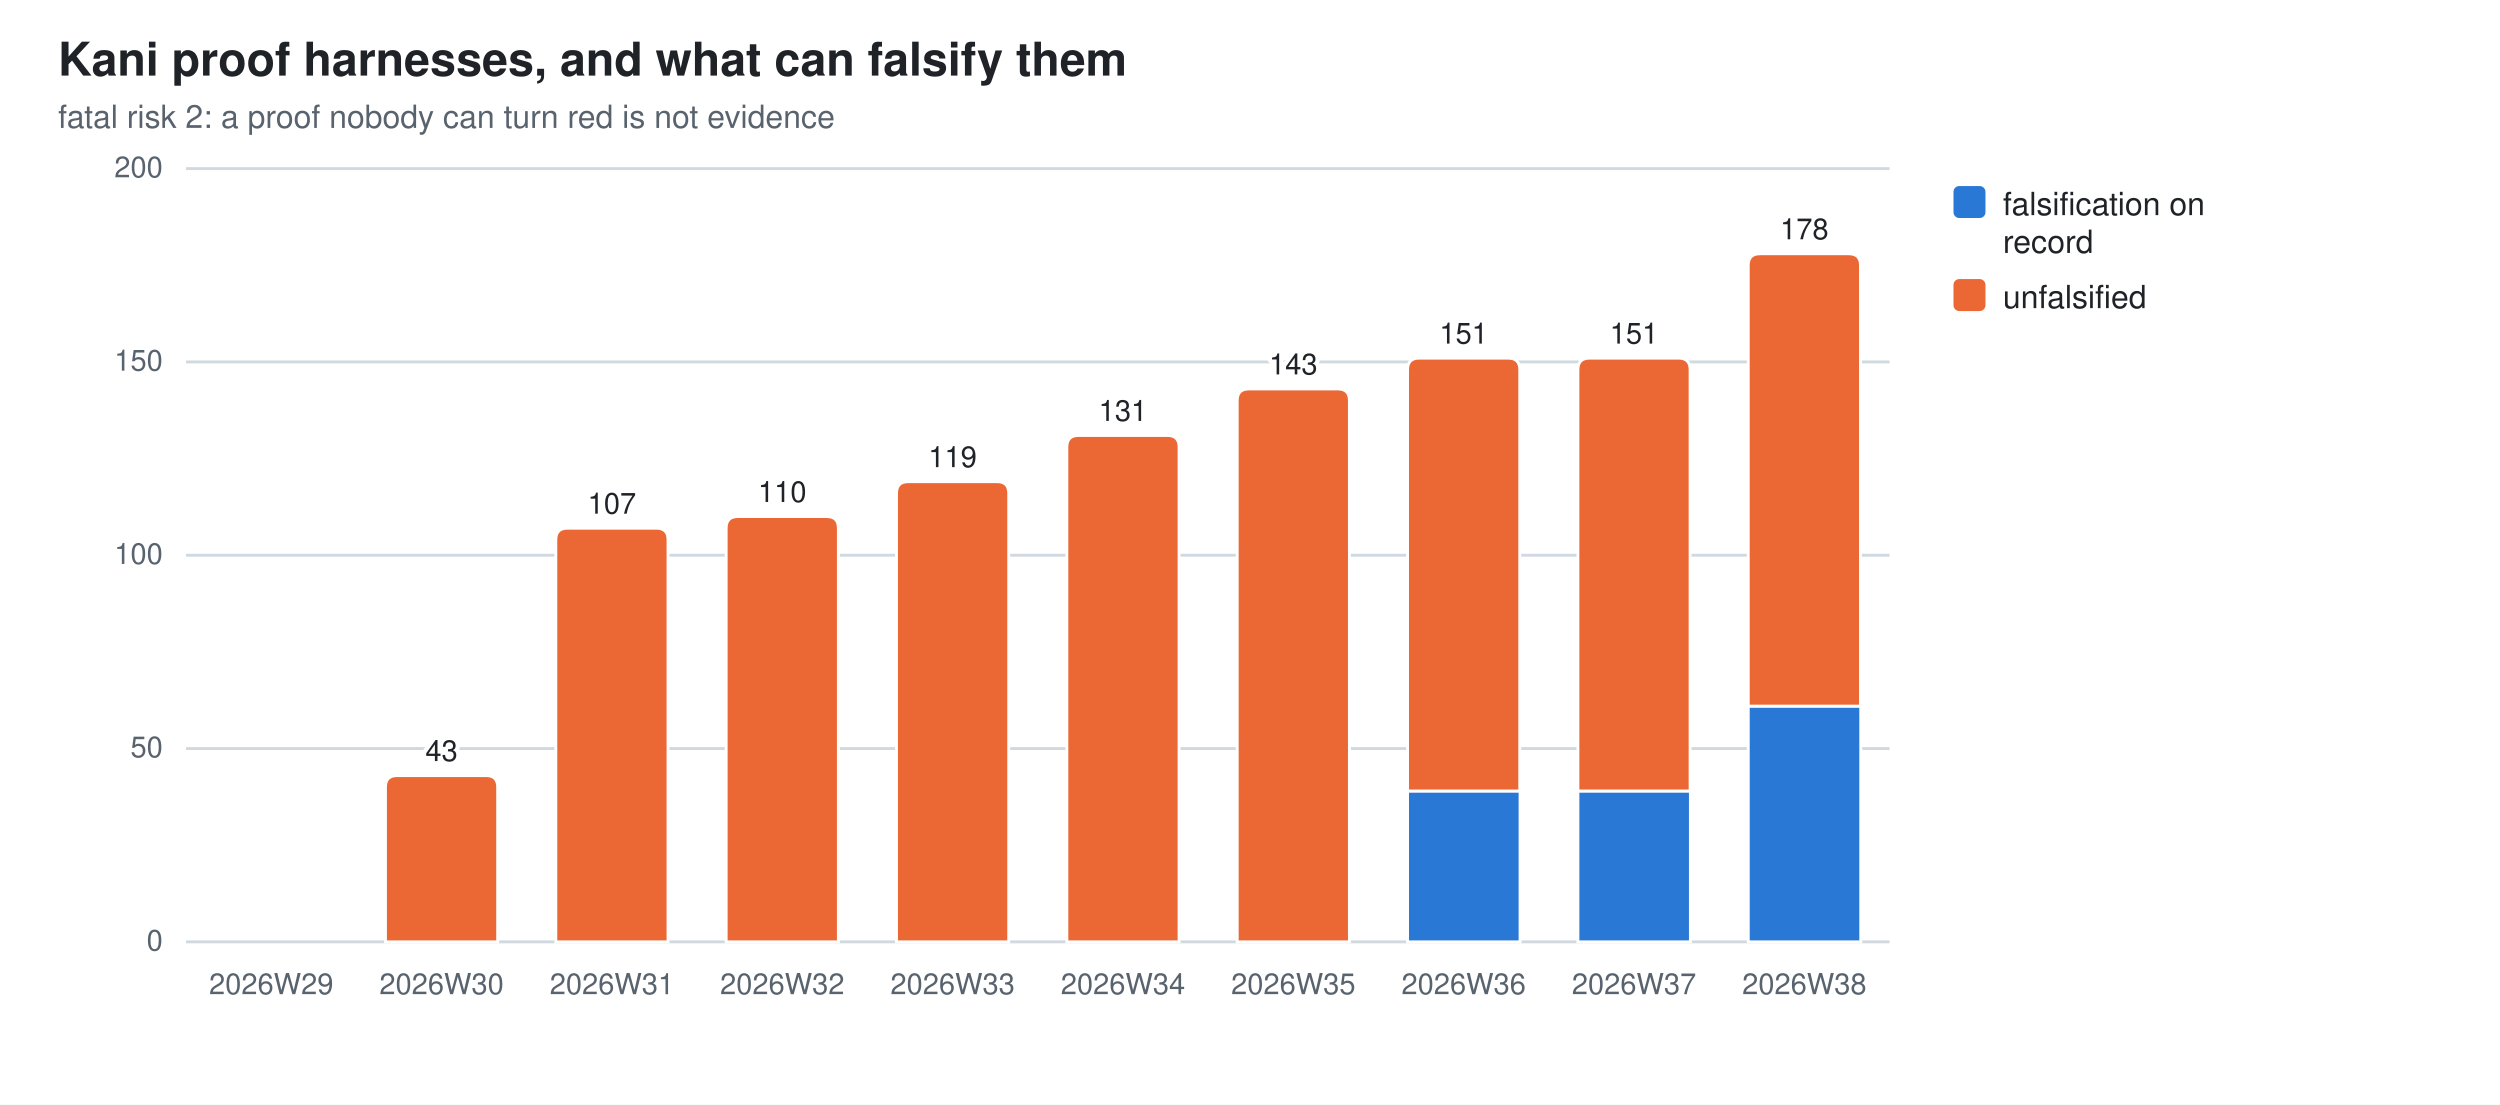
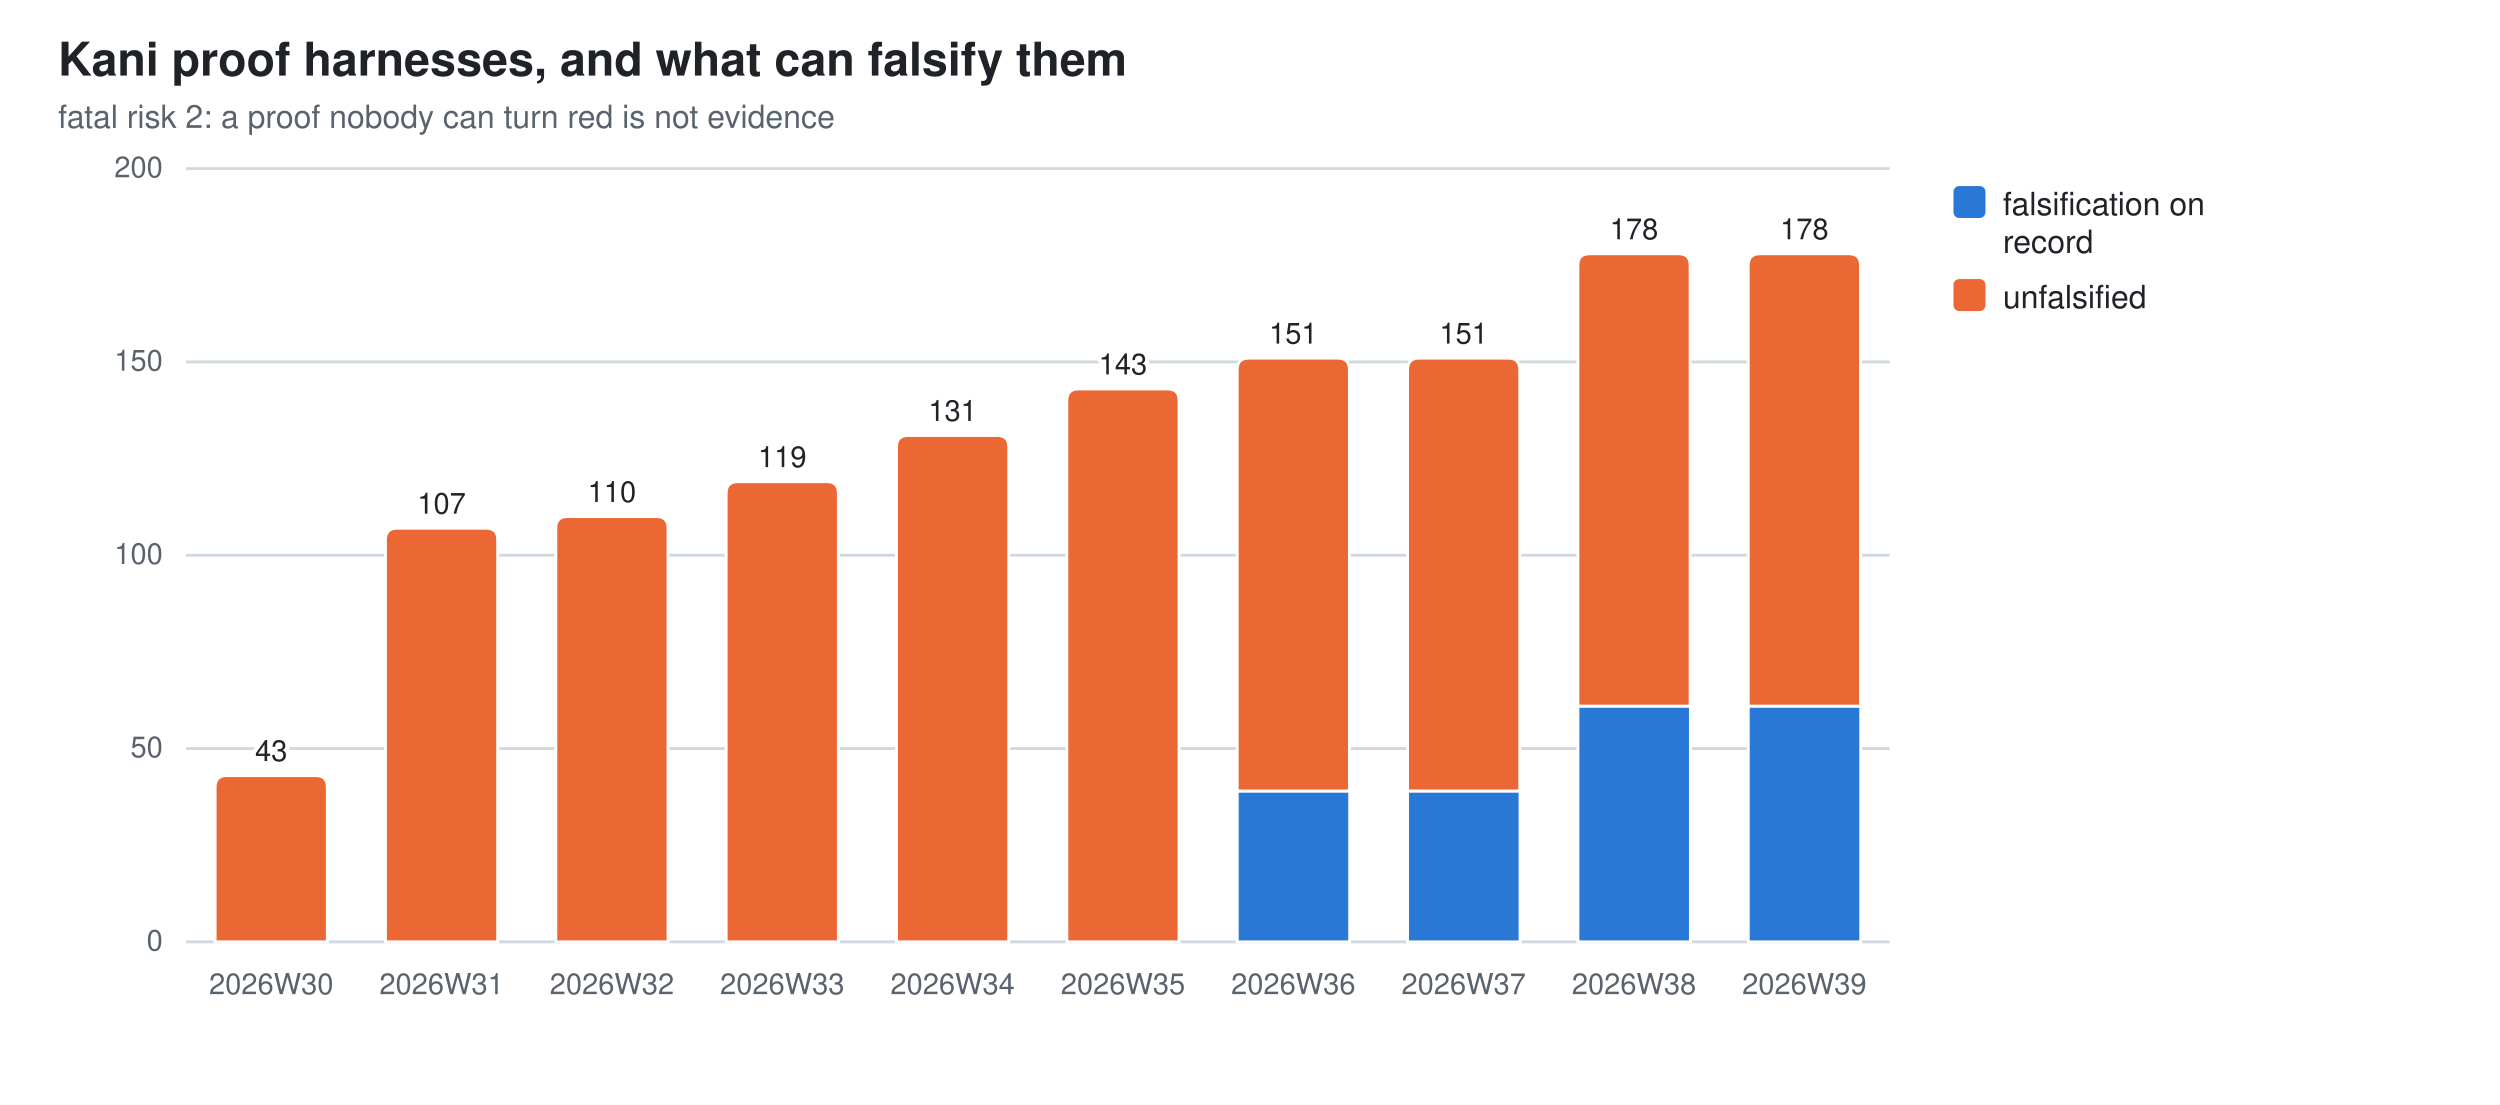
<svg xmlns="http://www.w3.org/2000/svg" width="860" height="380" viewBox="0 0 860 380" role="img" aria-label="Kani proof harnesses, and what can falsify them">
  <style>
  .bg{fill:#ffffff} .fg{fill:#1f2328} .mut{fill:#59636e} .grid{stroke:#d1d9e0}
  .seg{stroke:#ffffff;stroke-width:1}
  .val{paint-order:stroke;stroke:#ffffff;stroke-width:3px;stroke-linejoin:round}
  .s0{fill:#2a78d6}  .s1{fill:#eb6834}  .s2{fill:#1baf7a}  .s3{fill:#eda100}  .s4{fill:#e87ba4}  .s5{fill:#008300}  .s6{fill:#4a3aa7}  .s7{fill:#e34948}
  @media (prefers-color-scheme: dark){
    .bg{fill:#0d1117} .fg{fill:#e6edf3} .mut{fill:#9198a1} .grid{stroke:#30363d}
    .seg{stroke:#0d1117} .val{stroke:#0d1117} .s0{fill:#3987e5} .s1{fill:#d95926} .s2{fill:#199e70} .s3{fill:#c98500} .s4{fill:#d55181} .s5{fill:#008300} .s6{fill:#9085e9} .s7{fill:#e66767}}
  text{font-family:-apple-system,BlinkMacSystemFont,"Segoe UI",Helvetica,Arial,sans-serif}
</style>
  <rect class="bg" width="860" height="380" />
  <text class="fg" x="20" y="26" font-size="16" font-weight="600">Kani proof harnesses, and what can falsify them</text>
  <text class="mut" x="20" y="44" font-size="11">fatal risk 2: a proof nobody can turn red is not evidence</text>
  <line class="grid" x1="64" y1="324.0" x2="650.0" y2="324.0" stroke-width="1" />
  <text class="mut" x="56" y="327.0" font-size="10" text-anchor="end">0</text>
  <line class="grid" x1="64" y1="257.5" x2="650.0" y2="257.5" stroke-width="1" />
  <text class="mut" x="56" y="260.5" font-size="10" text-anchor="end">50</text>
  <line class="grid" x1="64" y1="191.0" x2="650.0" y2="191.0" stroke-width="1" />
  <text class="mut" x="56" y="194.0" font-size="10" text-anchor="end">100</text>
  <line class="grid" x1="64" y1="124.5" x2="650.0" y2="124.5" stroke-width="1" />
  <text class="mut" x="56" y="127.5" font-size="10" text-anchor="end">150</text>
  <line class="grid" x1="64" y1="58.0" x2="650.0" y2="58.0" stroke-width="1" />
  <text class="mut" x="56" y="61.0" font-size="10" text-anchor="end">200</text>
-   <text class="mut" x="93.3" y="342" font-size="10" text-anchor="middle">2026W29</text>
-   <path class="seg s1" d="M132.6,324.0 V270.8 Q132.6,266.8 136.6,266.8 H167.2 Q171.2,266.8 171.2,270.8 V324.0 Z" />
-   <text class="mut" x="151.9" y="342" font-size="10" text-anchor="middle">2026W30</text>
-   <text class="fg val" x="151.9" y="261.8" font-size="10" text-anchor="middle">43</text>
-   <path class="seg s1" d="M191.2,324.0 V185.7 Q191.2,181.7 195.2,181.7 H225.8 Q229.8,181.7 229.8,185.7 V324.0 Z" />
-   <text class="mut" x="210.5" y="342" font-size="10" text-anchor="middle">2026W31</text>
-   <text class="fg val" x="210.5" y="176.7" font-size="10" text-anchor="middle">107</text>
-   <path class="seg s1" d="M249.8,324.0 V181.7 Q249.8,177.7 253.8,177.7 H284.4 Q288.4,177.7 288.4,181.7 V324.0 Z" />
-   <text class="mut" x="269.1" y="342" font-size="10" text-anchor="middle">2026W32</text>
-   <text class="fg val" x="269.1" y="172.7" font-size="10" text-anchor="middle">110</text>
-   <path class="seg s1" d="M308.4,324.0 V169.7 Q308.4,165.7 312.4,165.7 H343.0 Q347.0,165.7 347.0,169.7 V324.0 Z" />
-   <text class="mut" x="327.7" y="342" font-size="10" text-anchor="middle">2026W33</text>
-   <text class="fg val" x="327.7" y="160.7" font-size="10" text-anchor="middle">119</text>
-   <path class="seg s1" d="M367.0,324.0 V153.8 Q367.0,149.8 371.0,149.8 H401.6 Q405.6,149.8 405.6,153.8 V324.0 Z" />
-   <text class="mut" x="386.3" y="342" font-size="10" text-anchor="middle">2026W34</text>
-   <text class="fg val" x="386.3" y="144.8" font-size="10" text-anchor="middle">131</text>
-   <path class="seg s1" d="M425.6,324.0 V137.8 Q425.6,133.8 429.6,133.8 H460.2 Q464.2,133.8 464.2,137.8 V324.0 Z" />
-   <text class="mut" x="444.9" y="342" font-size="10" text-anchor="middle">2026W35</text>
-   <text class="fg val" x="444.9" y="128.8" font-size="10" text-anchor="middle">143</text>
+   <path class="seg s1" d="M74.0,324.0 V270.8 Q74.0,266.8 78.0,266.8 H108.6 Q112.6,266.8 112.6,270.8 V324.0 Z" />
+   <text class="mut" x="93.3" y="342" font-size="10" text-anchor="middle">2026W30</text>
+   <text class="fg val" x="93.3" y="261.8" font-size="10" text-anchor="middle">43</text>
+   <path class="seg s1" d="M132.6,324.0 V185.7 Q132.6,181.7 136.6,181.7 H167.2 Q171.2,181.7 171.2,185.7 V324.0 Z" />
+   <text class="mut" x="151.9" y="342" font-size="10" text-anchor="middle">2026W31</text>
+   <text class="fg val" x="151.9" y="176.7" font-size="10" text-anchor="middle">107</text>
+   <path class="seg s1" d="M191.2,324.0 V181.7 Q191.2,177.7 195.2,177.7 H225.8 Q229.8,177.7 229.8,181.7 V324.0 Z" />
+   <text class="mut" x="210.5" y="342" font-size="10" text-anchor="middle">2026W32</text>
+   <text class="fg val" x="210.5" y="172.7" font-size="10" text-anchor="middle">110</text>
+   <path class="seg s1" d="M249.8,324.0 V169.7 Q249.8,165.7 253.8,165.7 H284.4 Q288.4,165.7 288.4,169.7 V324.0 Z" />
+   <text class="mut" x="269.1" y="342" font-size="10" text-anchor="middle">2026W33</text>
+   <text class="fg val" x="269.1" y="160.7" font-size="10" text-anchor="middle">119</text>
+   <path class="seg s1" d="M308.4,324.0 V153.8 Q308.4,149.8 312.4,149.8 H343.0 Q347.0,149.8 347.0,153.8 V324.0 Z" />
+   <text class="mut" x="327.7" y="342" font-size="10" text-anchor="middle">2026W34</text>
+   <text class="fg val" x="327.7" y="144.8" font-size="10" text-anchor="middle">131</text>
+   <path class="seg s1" d="M367.0,324.0 V137.8 Q367.0,133.8 371.0,133.8 H401.6 Q405.6,133.8 405.6,137.8 V324.0 Z" />
+   <text class="mut" x="386.3" y="342" font-size="10" text-anchor="middle">2026W35</text>
+   <text class="fg val" x="386.3" y="128.8" font-size="10" text-anchor="middle">143</text>
+   <rect class="seg s0" x="425.6" y="272.1" width="38.7" height="51.9" />
+   <path class="seg s1" d="M425.6,272.1 V127.2 Q425.6,123.2 429.6,123.2 H460.2 Q464.2,123.2 464.2,127.2 V272.1 Z" />
+   <text class="mut" x="444.9" y="342" font-size="10" text-anchor="middle">2026W36</text>
+   <text class="fg val" x="444.9" y="118.2" font-size="10" text-anchor="middle">151</text>
  <rect class="seg s0" x="484.2" y="272.1" width="38.7" height="51.9" />
  <path class="seg s1" d="M484.2,272.1 V127.2 Q484.2,123.2 488.2,123.2 H518.8 Q522.8,123.2 522.8,127.2 V272.1 Z" />
-   <text class="mut" x="503.5" y="342" font-size="10" text-anchor="middle">2026W36</text>
+   <text class="mut" x="503.5" y="342" font-size="10" text-anchor="middle">2026W37</text>
  <text class="fg val" x="503.5" y="118.2" font-size="10" text-anchor="middle">151</text>
-   <rect class="seg s0" x="542.8" y="272.1" width="38.7" height="51.9" />
-   <path class="seg s1" d="M542.8,272.1 V127.2 Q542.8,123.2 546.8,123.2 H577.4 Q581.4,123.2 581.4,127.2 V272.1 Z" />
-   <text class="mut" x="562.1" y="342" font-size="10" text-anchor="middle">2026W37</text>
-   <text class="fg val" x="562.1" y="118.2" font-size="10" text-anchor="middle">151</text>
+   <rect class="seg s0" x="542.8" y="242.9" width="38.7" height="81.1" />
+   <path class="seg s1" d="M542.8,242.9 V91.3 Q542.8,87.3 546.8,87.3 H577.4 Q581.4,87.3 581.4,91.3 V242.9 Z" />
+   <text class="mut" x="562.1" y="342" font-size="10" text-anchor="middle">2026W38</text>
+   <text class="fg val" x="562.1" y="82.3" font-size="10" text-anchor="middle">178</text>
  <rect class="seg s0" x="601.4" y="242.9" width="38.7" height="81.1" />
  <path class="seg s1" d="M601.4,242.9 V91.3 Q601.4,87.3 605.4,87.3 H636.0 Q640.0,87.3 640.0,91.3 V242.9 Z" />
-   <text class="mut" x="620.7" y="342" font-size="10" text-anchor="middle">2026W38</text>
+   <text class="mut" x="620.7" y="342" font-size="10" text-anchor="middle">2026W39</text>
  <text class="fg val" x="620.7" y="82.3" font-size="10" text-anchor="middle">178</text>
  <rect class="s0" x="672" y="64" width="11" height="11" rx="2" />
  <text class="fg" y="74" font-size="11">
    <tspan x="689" dy="0">falsification on</tspan>
    <tspan x="689" dy="13">record</tspan>
  </text>
  <rect class="s1" x="672" y="96" width="11" height="11" rx="2" />
  <text class="fg" y="106" font-size="11">
    <tspan x="689" dy="0">unfalsified</tspan>
  </text>
</svg>
